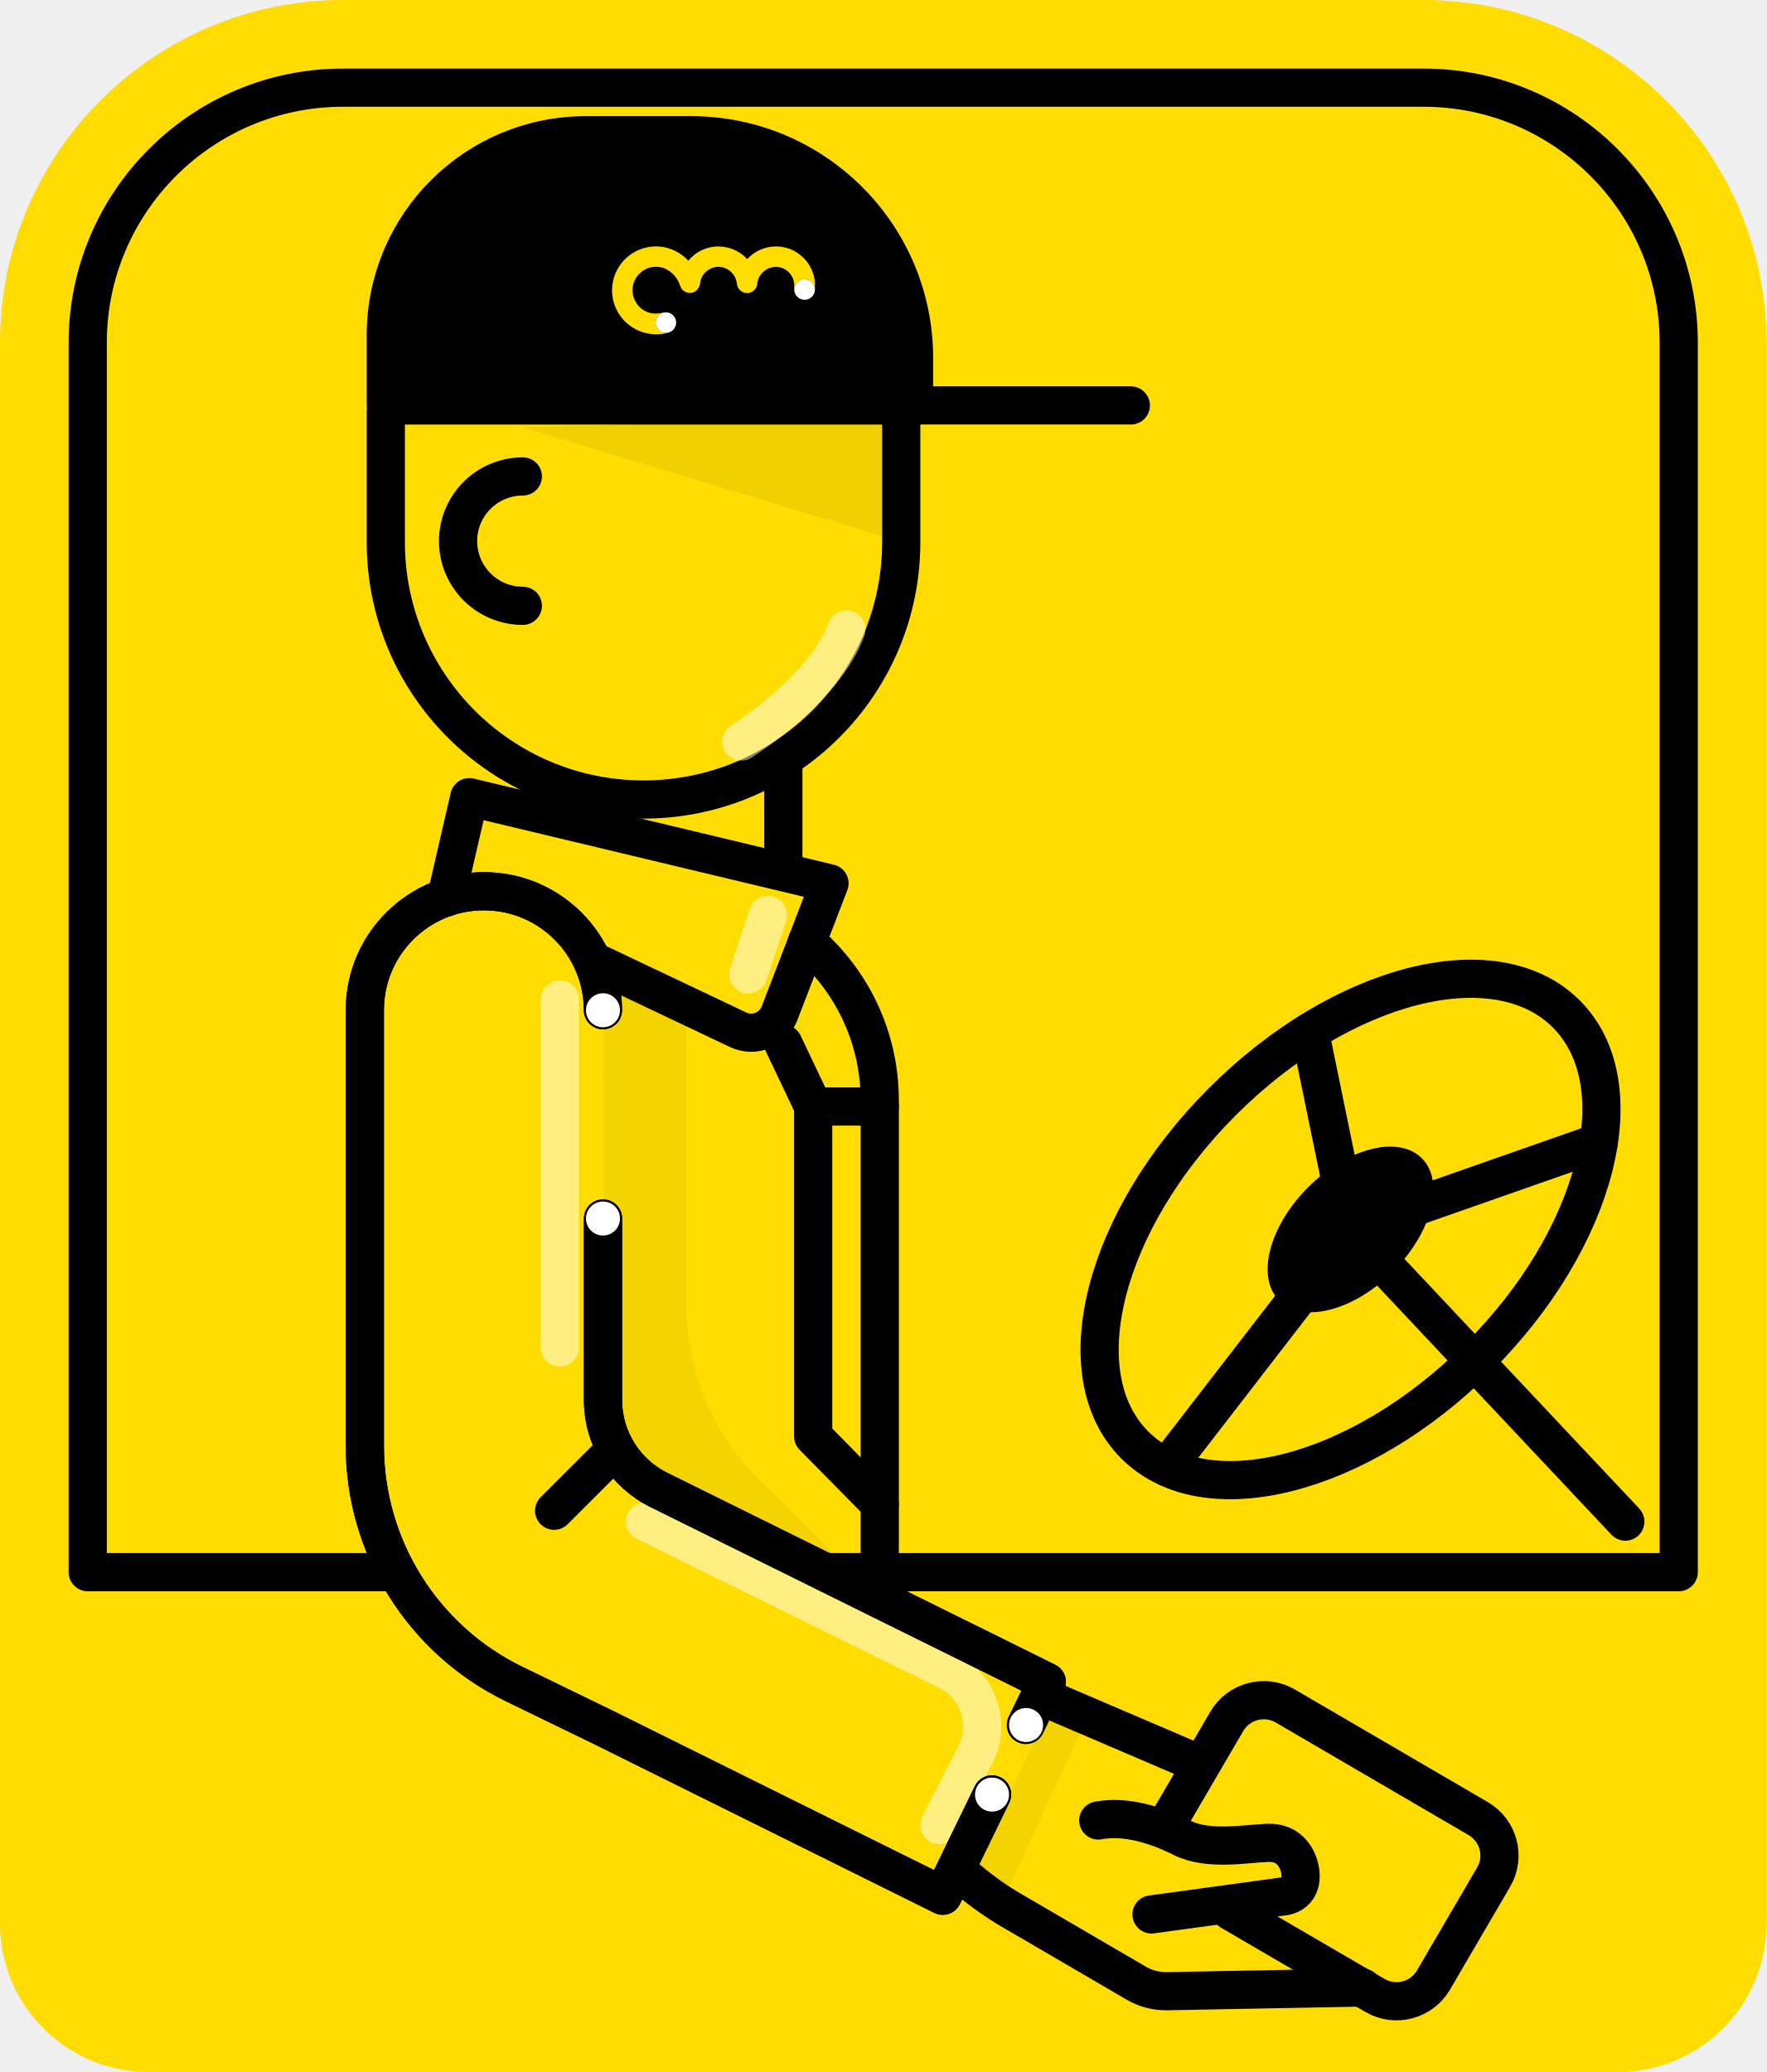
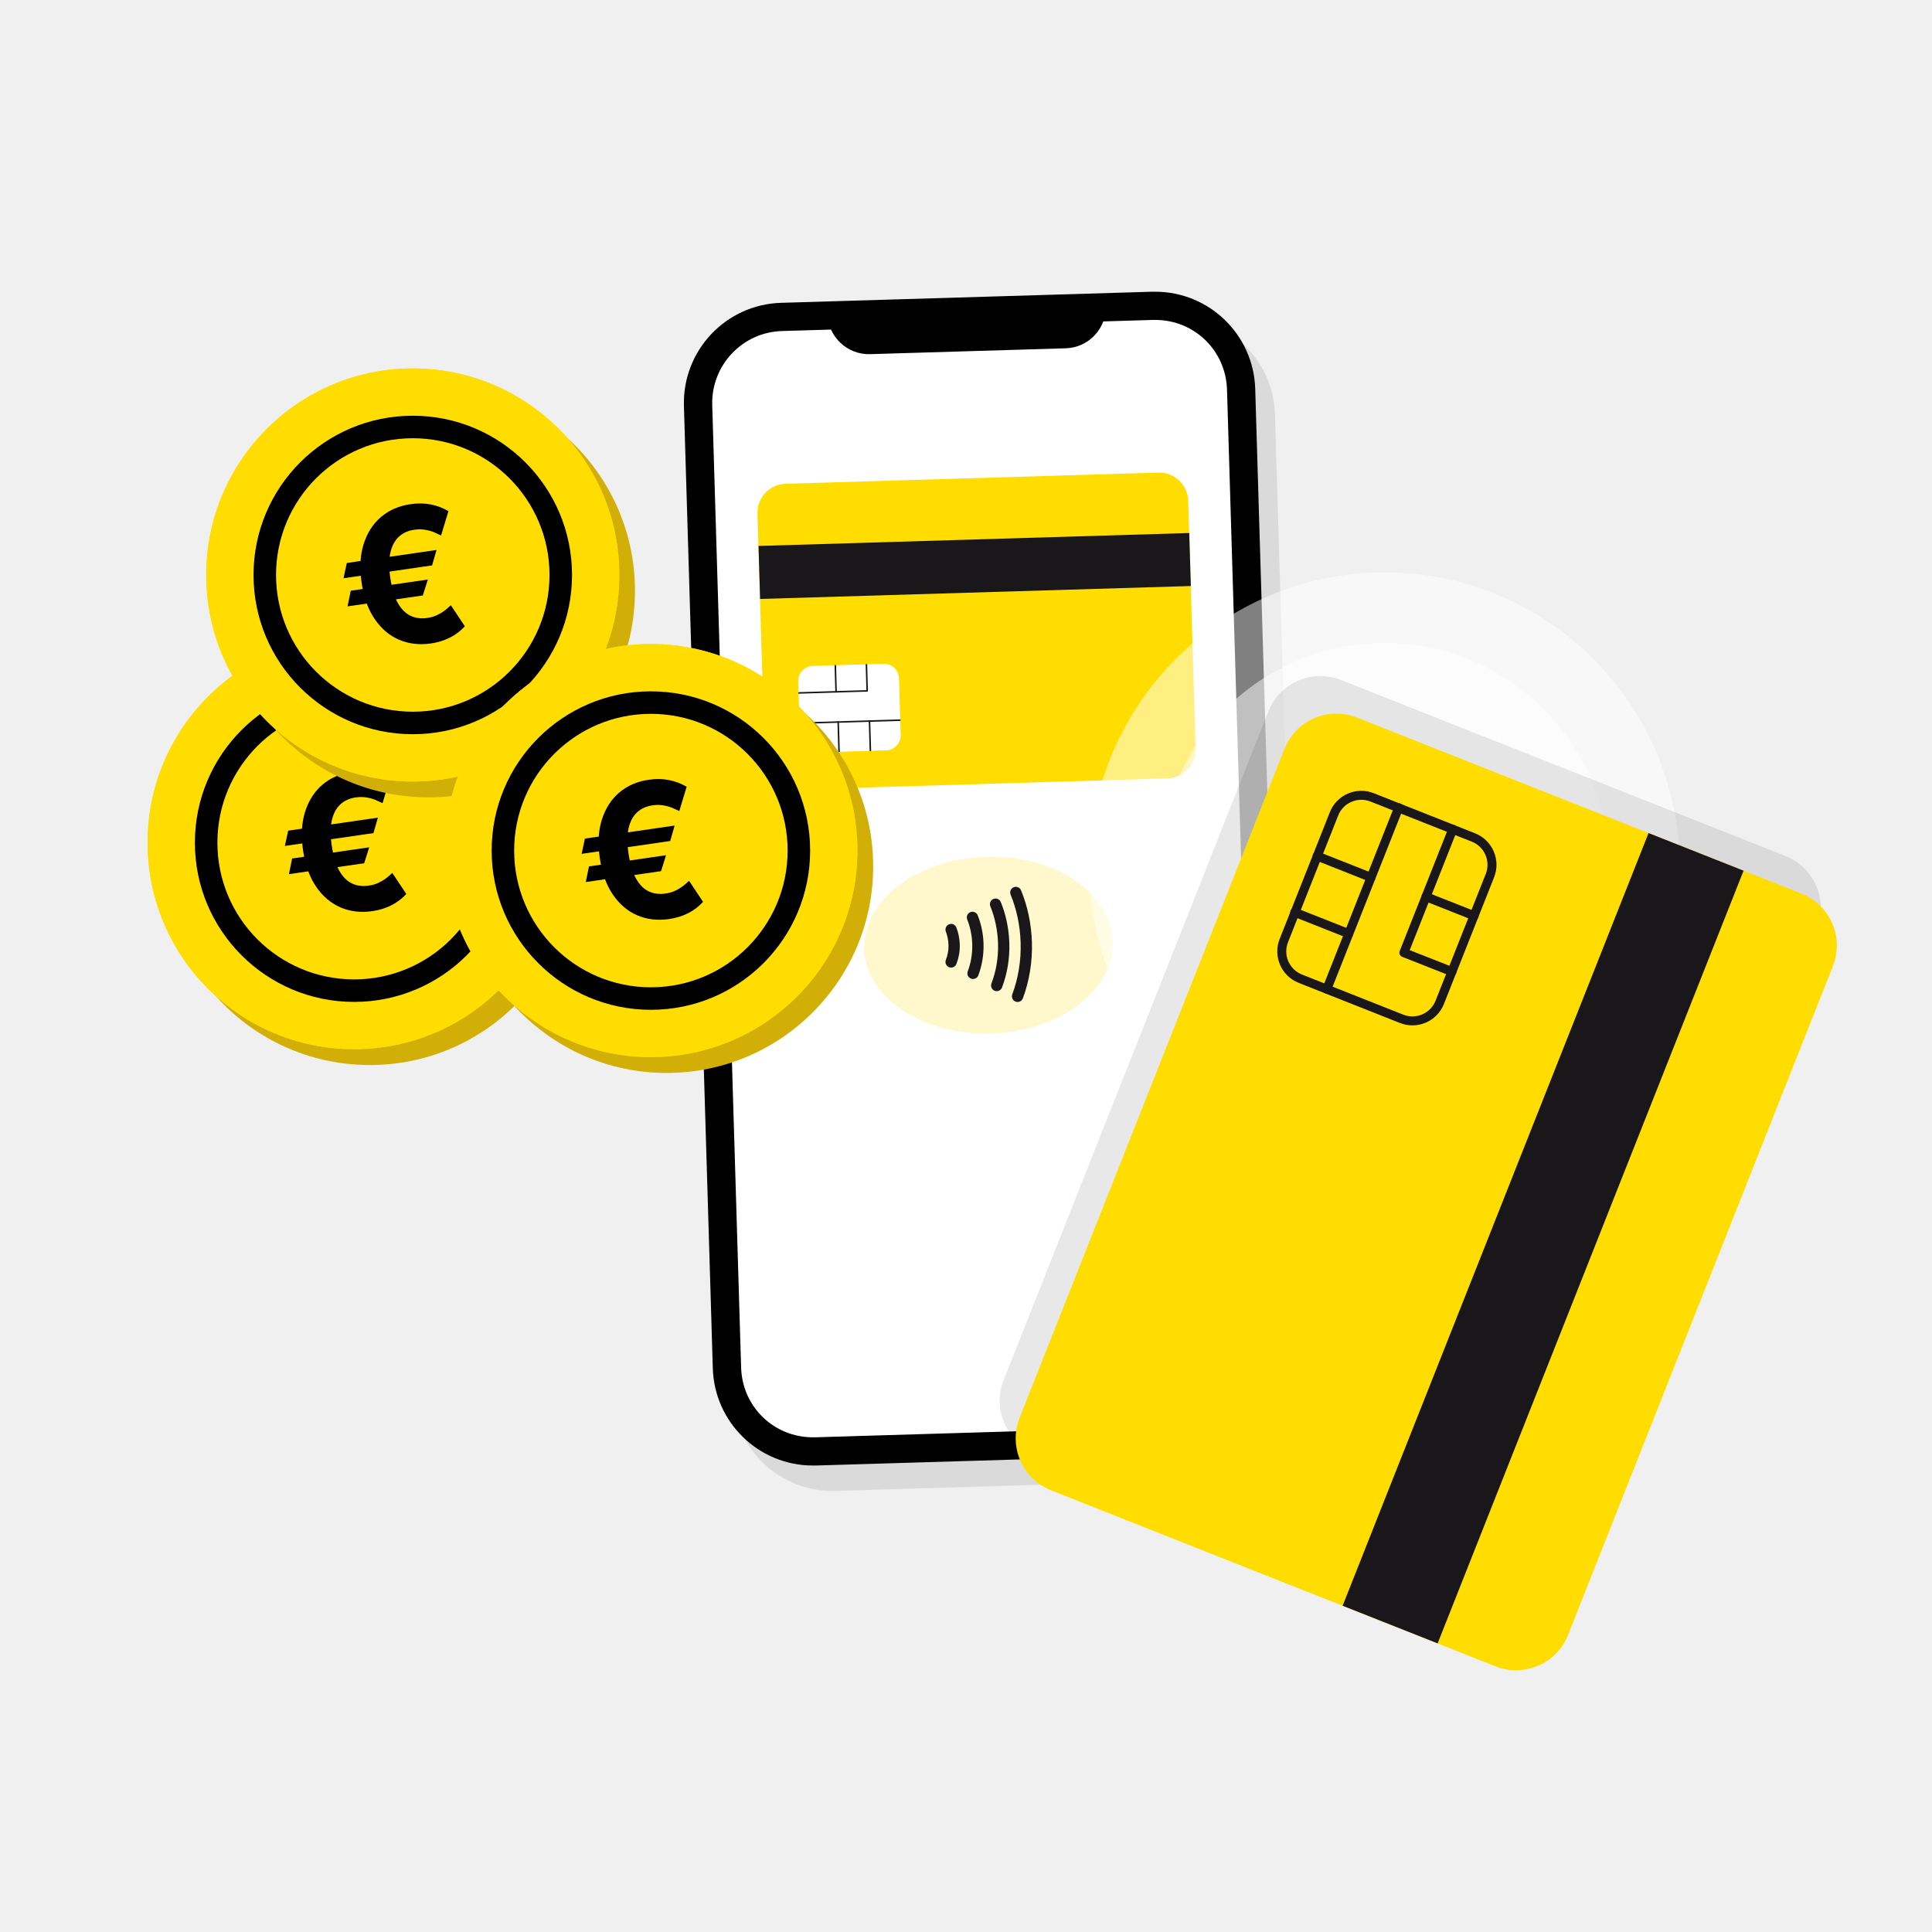
- <svg xmlns="http://www.w3.org/2000/svg" width="185" height="217" viewBox="0 0 185 217" fill="none">
-   <g clip-path="url(#clip0_700_11885)">
-     <path d="M35.912 0H149.088C168.904 0 185 16.082 185 35.881V201.46C185 210.033 178.027 217 169.446 217H15.554C6.973 217 0 210.042 0 201.46V35.881C0 16.082 16.096 0 35.912 0Z" fill="#FFDD00" />
-     <path d="M175.813 164.653V35.881C175.813 21.158 163.824 9.18 149.088 9.18H35.912C21.176 9.18 9.187 21.158 9.187 35.881V164.653H175.813Z" stroke="black" stroke-width="4" stroke-linecap="round" stroke-linejoin="round" />
-     <path opacity="0.05" d="M71.861 156.851C67.047 156.851 63.152 152.949 63.152 148.149V101.125L71.861 105.265V136.547C71.861 143.495 74.636 150.15 79.578 155.042L92.137 167.489L71.861 156.86V156.851Z" fill="black" />
-     <path opacity="0.05" d="M103.823 196.807L111.109 181.02" stroke="black" stroke-width="4" stroke-linecap="round" stroke-linejoin="round" />
-     <path d="M63.152 127.617V146.635C63.152 150.656 65.449 154.318 69.059 156.071L105.128 173.915C107.626 175.145 108.655 178.165 107.434 180.662L103.897 187.941L100.966 193.962C99.735 196.496 96.675 197.533 94.158 196.285L63.152 180.901L53.855 176.385C44.291 171.74 38.209 162.047 38.209 151.418V141.091V105.807C38.209 98.923 43.795 93.352 50.676 93.352C57.566 93.352 63.143 98.932 63.143 105.807" fill="#FFDD00" />
-     <path opacity="0.5" d="M67.525 159.355L99.22 174.969C102.482 176.575 103.805 180.55 102.142 183.781L98.375 191.142" stroke="white" stroke-width="4" stroke-linecap="round" stroke-linejoin="round" />
-     <path d="M154.848 142.156C167.326 129.689 171.439 113.585 164.034 106.186C156.628 98.787 140.51 102.896 128.031 115.364C115.553 127.831 111.441 143.935 118.846 151.334C126.251 158.733 142.37 154.624 154.848 142.156Z" stroke="black" stroke-width="4" stroke-miterlimit="10" stroke-linecap="round" />
-     <path d="M145.87 133.185C149.992 129.066 151.351 123.745 148.904 121.3C146.457 118.856 141.131 120.213 137.009 124.331C132.887 128.45 131.528 133.771 133.975 136.216C136.422 138.66 141.748 137.303 145.87 133.185Z" fill="black" />
-     <path d="M167.434 119.639L141.435 128.753L137.181 108.055" stroke="black" stroke-width="4" stroke-miterlimit="10" stroke-linecap="round" />
-     <path d="M141.435 128.754L170.218 159.357" stroke="black" stroke-width="4" stroke-miterlimit="10" stroke-linecap="round" />
-     <path d="M122.207 153.656L141.435 128.754" stroke="black" stroke-width="4" stroke-miterlimit="10" stroke-linecap="round" />
-     <path d="M92.137 167.479V115.251C92.137 108.605 89.179 102.657 84.502 98.637" stroke="black" stroke-width="4" stroke-linecap="round" stroke-linejoin="round" />
-     <path d="M103.897 187.929L98.733 198.54L63.152 180.889L53.855 176.373C44.291 171.728 38.209 162.035 38.209 151.406V141.08V105.796C38.209 98.912 43.795 93.34 50.676 93.34C57.566 93.34 63.143 98.921 63.143 105.796" stroke="black" stroke-width="4" stroke-linecap="round" stroke-linejoin="round" />
-     <path d="M63.152 127.613V146.632C63.152 150.652 65.449 154.315 69.059 156.068L109.629 176.142" stroke="black" stroke-width="4" stroke-linecap="round" stroke-linejoin="round" />
-     <path d="M40.405 43.16V56.763C40.405 71.661 52.495 83.731 67.396 83.731C82.307 83.731 94.388 71.652 94.388 56.763V43.16" stroke="black" stroke-width="4" stroke-miterlimit="10" stroke-linecap="round" />
-     <path d="M82.04 90.064V79.609" stroke="black" stroke-width="4" stroke-linecap="round" stroke-linejoin="round" />
-     <path d="M46.726 93.994L49.151 83.484L86.873 92.507L81.646 106.111C80.984 107.845 78.981 108.644 77.3 107.845L62.004 100.585" stroke="black" stroke-width="4" stroke-linecap="round" stroke-linejoin="round" />
-     <path d="M103.897 187.929L98.733 198.54L63.152 180.889L53.855 176.373C44.291 171.728 38.209 162.035 38.209 151.406V141.08V105.796C38.209 98.912 43.795 93.34 50.676 93.34C57.566 93.34 63.143 98.921 63.143 105.796" stroke="black" stroke-width="4" stroke-linecap="round" stroke-linejoin="round" />
-     <path d="M63.152 127.613V146.632C63.152 150.652 65.449 154.315 69.059 156.068L109.629 176.142L107.434 180.659" stroke="black" stroke-width="4" stroke-linecap="round" stroke-linejoin="round" />
-     <path d="M64.493 151.766L58.035 158.218" stroke="black" stroke-width="4" stroke-linecap="round" stroke-linejoin="round" />
-     <path d="M54.755 63.447C51.016 63.447 47.975 60.417 47.975 56.672C47.975 52.928 51.007 49.898 54.755 49.898" stroke="black" stroke-width="4" stroke-linecap="round" stroke-linejoin="round" />
-     <path d="M58.035 42.463H95.729V37.506C95.729 24.619 85.274 14.164 72.367 14.164H61.351C49.785 14.164 40.405 23.536 40.405 35.092V42.463H58.035Z" fill="black" stroke="black" stroke-width="4" stroke-linecap="round" stroke-linejoin="round" />
-     <path d="M95.73 42.461H118.431" stroke="black" stroke-width="4" stroke-linecap="round" stroke-linejoin="round" />
-     <path d="M85.32 29.353C85.256 28.867 85.1 28.39 84.861 27.949C84.392 27.095 83.621 26.416 82.702 26.067C82.243 25.893 81.756 25.81 81.269 25.81C80.13 25.81 79.027 26.297 78.255 27.132C76.978 25.737 74.847 25.406 73.212 26.352C72.78 26.6 72.403 26.921 72.091 27.306C71.31 26.453 70.226 25.92 69.078 25.82C68.058 25.737 67.038 26.003 66.184 26.554C65.366 27.086 64.732 27.885 64.392 28.794C64.034 29.739 64.006 30.804 64.309 31.777C64.603 32.704 65.192 33.53 65.972 34.108C66.781 34.705 67.782 35.026 68.793 35.008C69.142 35.008 69.5 34.962 69.849 34.879C69.95 34.852 70.051 34.824 70.143 34.778C70.015 34.824 69.886 34.852 69.739 34.852C69.142 34.852 68.664 34.374 68.664 33.778C68.664 33.245 69.05 32.805 69.564 32.722C69.427 32.74 69.298 32.777 69.151 32.795C68.618 32.897 68.058 32.832 67.58 32.584C66.68 32.116 66.147 31.125 66.257 30.124C66.367 29.133 67.102 28.279 68.067 28.022C68.6 27.876 69.169 27.922 69.675 28.142C70.217 28.38 70.667 28.83 70.961 29.326C71.034 29.454 71.099 29.583 71.154 29.721C71.209 29.858 71.237 29.996 71.31 30.124C71.448 30.381 71.696 30.574 71.981 30.648C72.541 30.794 73.092 30.464 73.267 29.922C73.313 29.776 73.322 29.62 73.35 29.473C73.405 29.206 73.515 28.95 73.68 28.738C74.002 28.307 74.489 28.022 75.022 27.958C76.041 27.839 76.997 28.573 77.153 29.592C77.19 29.858 77.236 30.097 77.419 30.308C77.612 30.538 77.888 30.675 78.182 30.694C78.485 30.712 78.779 30.593 79 30.381C79.202 30.189 79.284 29.941 79.312 29.666C79.431 28.637 80.396 27.866 81.425 27.958C82.445 28.041 83.216 28.95 83.18 29.968C83.18 30.088 83.171 30.198 83.18 30.308C83.18 29.711 83.667 29.234 84.264 29.234C84.861 29.234 85.348 29.721 85.348 30.317C85.348 30.271 85.348 30.225 85.348 30.189C85.357 29.904 85.348 29.629 85.32 29.344V29.353Z" fill="#FFDD00" />
-     <path d="M85.348 30.317C85.348 30.914 84.861 31.401 84.264 31.401C83.667 31.401 83.18 30.914 83.18 30.317C83.18 29.721 83.667 29.234 84.264 29.234C84.861 29.234 85.348 29.721 85.348 30.317Z" fill="white" />
-     <path d="M70.814 33.785C70.814 34.382 70.336 34.859 69.739 34.859C69.142 34.859 68.664 34.382 68.664 33.785C68.664 33.188 69.142 32.711 69.739 32.711C70.336 32.711 70.814 33.188 70.814 33.785Z" fill="white" />
-     <path d="M142.684 208.15L122.215 208.536C121.095 208.554 119.983 208.27 119.009 207.701L108.582 201.615L105.963 200.091C104.365 199.155 102.858 198.09 101.453 196.906" stroke="black" stroke-width="4" stroke-miterlimit="10" stroke-linecap="round" />
-     <path d="M128.895 200.167L143.998 208.979C146.13 210.227 148.877 209.502 150.126 207.373L156.428 196.588C157.678 194.458 156.952 191.714 154.821 190.465L134.609 178.67C132.478 177.422 129.731 178.147 128.481 180.277L122.05 191.282" stroke="black" stroke-width="4" stroke-miterlimit="10" stroke-linecap="round" />
-     <path d="M120.599 200.497L134.296 198.625C134.296 198.625 136.529 198.561 136.171 195.963C136.005 194.779 135.142 192.925 132.817 192.998C130.493 193.072 126.561 193.852 123.823 192.484C121.085 191.116 117.907 190.116 115.022 190.658" stroke="black" stroke-width="4" stroke-miterlimit="10" stroke-linecap="round" />
-     <path d="M125.614 184.737L109.638 177.898" stroke="black" stroke-width="4" stroke-miterlimit="10" stroke-linecap="round" />
-     <path d="M82.04 109.312L85.164 115.885H92.137" stroke="black" stroke-width="4" stroke-linecap="round" stroke-linejoin="round" />
-     <path d="M92.137 157.509L85.164 150.432V115.883" stroke="black" stroke-width="4" stroke-linecap="round" stroke-linejoin="round" />
-     <path opacity="0.06" d="M54.755 44.764L94.397 56.752V43.699L54.755 44.764Z" fill="black" />
-     <path d="M63.152 107.585C64.136 107.585 64.934 106.788 64.934 105.804C64.934 104.821 64.136 104.023 63.152 104.023C62.168 104.023 61.37 104.821 61.37 105.804C61.37 106.788 62.168 107.585 63.152 107.585Z" fill="white" />
-     <path d="M63.152 129.397C64.136 129.397 64.934 128.6 64.934 127.617C64.934 126.633 64.136 125.836 63.152 125.836C62.168 125.836 61.37 126.633 61.37 127.617C61.37 128.6 62.168 129.397 63.152 129.397Z" fill="white" />
-     <path d="M103.897 189.729C104.881 189.729 105.679 188.932 105.679 187.949C105.679 186.965 104.881 186.168 103.897 186.168C102.912 186.168 102.114 186.965 102.114 187.949C102.114 188.932 102.912 189.729 103.897 189.729Z" fill="white" />
-     <path d="M107.461 182.44C108.445 182.44 109.243 181.643 109.243 180.66C109.243 179.676 108.445 178.879 107.461 178.879C106.477 178.879 105.679 179.676 105.679 180.66C105.679 181.643 106.477 182.44 107.461 182.44Z" fill="white" />
-     <path opacity="0.5" d="M58.632 104.668V141.127" stroke="white" stroke-width="4" stroke-linecap="round" stroke-linejoin="round" />
-     <path opacity="0.5" d="M80.414 95.82L78.366 102.044" stroke="white" stroke-width="4" stroke-linecap="round" stroke-linejoin="round" />
-     <path opacity="0.5" d="M77.64 77.662C77.64 77.662 86.386 72.191 88.646 65.922" stroke="white" stroke-width="4" stroke-linecap="round" stroke-linejoin="round" />
+ <svg xmlns="http://www.w3.org/2000/svg" width="200" height="200" viewBox="0 0 200 200" fill="none">
+   <path opacity="0.1" d="M121.317 32.84L82.885 33.994C77.165 34.166 72.668 38.941 72.84 44.66L75.832 144.295C76.004 150.014 80.779 154.511 86.499 154.339L124.931 153.185C130.65 153.014 135.147 148.238 134.976 142.519L131.984 42.884C131.812 37.165 127.036 32.668 121.317 32.84Z" fill="#1A171B" />
+   <path d="M84.139 150.248C79.299 150.248 75.389 146.458 75.249 141.608L72.259 41.968C72.109 37.058 75.979 32.948 80.889 32.798L119.309 31.648H119.579C124.419 31.648 128.329 35.438 128.469 40.278L131.459 139.918C131.529 142.298 130.669 144.558 129.039 146.288C127.409 148.018 125.199 149.008 122.829 149.078L84.409 150.228H84.139V150.248Z" fill="white" />
+   <path d="M119.59 33.119C123.64 33.119 126.9 36.289 127.02 40.339L130.01 139.979C130.13 144.079 126.9 147.519 122.8 147.639L84.38 148.789C84.3 148.789 84.23 148.789 84.15 148.789C80.1 148.789 76.84 145.619 76.72 141.569L73.73 41.929C73.61 37.829 76.84 34.389 80.94 34.269L119.36 33.119C119.44 33.119 119.51 33.119 119.59 33.119ZM119.59 30.199C119.48 30.199 119.38 30.199 119.27 30.199L80.85 31.349C75.13 31.519 70.63 36.299 70.8 42.019L73.79 141.659C73.96 147.269 78.56 151.709 84.14 151.709C84.25 151.709 84.35 151.709 84.46 151.709L122.88 150.559C128.6 150.389 133.1 145.609 132.93 139.889L129.94 40.249C129.77 34.639 125.17 30.199 119.59 30.199Z" fill="black" />
+   <path d="M85.648 31.623L114.455 30.758L114.481 31.647C114.552 34.006 112.691 35.983 110.332 36.054L90.071 36.662C87.712 36.733 85.735 34.872 85.664 32.513L85.638 31.623L85.648 31.623Z" fill="black" />
+   <path d="M119.913 48.923L81.32 50.082C79.664 50.132 78.362 51.514 78.411 53.17L79.182 78.829C79.232 80.485 80.614 81.787 82.27 81.738L120.863 80.579C122.519 80.529 123.821 79.146 123.772 77.49L123.001 51.831C122.952 50.175 121.569 48.873 119.913 48.923Z" fill="#FFDD00" />
+   <path d="M123.111 55.177L78.522 56.516L78.686 62.003L123.276 60.664L123.111 55.177Z" fill="#1A171B" />
+   <mask id="mask0_6511_14652" style="mask-type:luminance" maskUnits="userSpaceOnUse" x="82" y="68" width="12" height="10">
+     <path d="M91.455 68.7L84.149 68.919C83.276 68.946 82.591 69.674 82.617 70.546L82.792 76.383C82.818 77.256 83.546 77.942 84.419 77.915L91.725 77.696C92.598 77.67 93.284 76.941 93.257 76.069L93.082 70.232C93.056 69.36 92.328 68.674 91.455 68.7Z" fill="white" />
+   </mask>
+   <g mask="url(#mask0_6511_14652)">
+     <path d="M91.455 68.7L84.149 68.919C83.276 68.946 82.591 69.674 82.617 70.546L82.792 76.383C82.818 77.256 83.546 77.942 84.419 77.915L91.725 77.696C92.598 77.67 93.284 76.941 93.257 76.069L93.082 70.232C93.056 69.36 92.328 68.674 91.455 68.7Z" fill="white" />
+     <path d="M89.68 68.389L89.77 71.519L82.46 71.739" stroke="#1A171B" stroke-width="0.16" stroke-linecap="round" stroke-linejoin="round" />
+     <path d="M86.46 68.488L86.55 71.618" stroke="#1A171B" stroke-width="0.16" stroke-linecap="round" stroke-linejoin="round" />
+     <path d="M82.56 74.869L93.54 74.539" stroke="#1A171B" stroke-width="0.16" stroke-linecap="round" stroke-linejoin="round" />
+     <path d="M90.12 78.349L90.01 74.639" stroke="#1A171B" stroke-width="0.16" stroke-linecap="round" stroke-linejoin="round" />
+     <path d="M86.769 74.738L86.879 78.568" stroke="#1A171B" stroke-width="0.16" stroke-linecap="round" stroke-linejoin="round" />
  </g>
-   <defs>
-     <clipPath id="clip0_700_11885">
-       <rect width="185" height="217" fill="white" />
-     </clipPath>
-   </defs>
+   <path opacity="0.2" d="M102.606 106.991C109.716 106.778 115.357 102.51 115.206 97.459C115.054 92.407 109.167 88.486 102.057 88.699C94.947 88.913 89.306 93.181 89.457 98.232C89.609 103.283 95.496 107.205 102.606 106.991Z" fill="#FFDD00" />
+   <path d="M98.46 96.228C98.64 96.698 98.75 97.219 98.77 97.769C98.79 98.418 98.68 99.028 98.46 99.579" stroke="#1A171B" stroke-width="1.17" stroke-linecap="round" stroke-linejoin="round" />
+   <path d="M100.67 94.969C101 95.799 101.2 96.729 101.23 97.699C101.26 98.789 101.08 99.829 100.73 100.759" stroke="#1A171B" stroke-width="1.17" stroke-linecap="round" stroke-linejoin="round" />
+   <path d="M103.06 93.6C103.56 94.82 103.85 96.18 103.9 97.62C103.95 99.19 103.69 100.68 103.18 102.02" stroke="#1A171B" stroke-width="1.17" stroke-linecap="round" stroke-linejoin="round" />
+   <path d="M105.16 92.389C105.8 93.959 106.18 95.699 106.24 97.549C106.3 99.539 105.97 101.439 105.34 103.139" stroke="#1A171B" stroke-width="1.17" stroke-linecap="round" stroke-linejoin="round" />
+   <path d="M38.29 110.252C50.098 110.252 59.67 100.68 59.67 88.872C59.67 77.064 50.098 67.492 38.29 67.492C26.482 67.492 16.91 77.064 16.91 88.872C16.91 100.68 26.482 110.252 38.29 110.252Z" fill="#D1AF07" />
+   <path d="M36.66 108.612C48.468 108.612 58.04 99.039 58.04 87.232C58.04 75.424 48.468 65.852 36.66 65.852C24.852 65.852 15.28 75.424 15.28 87.232C15.28 99.039 24.852 108.612 36.66 108.612Z" fill="#FFDD00" />
+   <path d="M36.66 108.612C48.468 108.612 58.04 99.039 58.04 87.232C58.04 75.424 48.468 65.852 36.66 65.852C24.852 65.852 15.28 75.424 15.28 87.232C15.28 99.039 24.852 108.612 36.66 108.612Z" fill="#FFDD00" />
+   <path d="M36.66 102.552C45.121 102.552 51.98 95.693 51.98 87.232C51.98 78.771 45.121 71.912 36.66 71.912C28.199 71.912 21.34 78.771 21.34 87.232C21.34 95.693 28.199 102.552 36.66 102.552Z" stroke="black" stroke-width="2.33" stroke-miterlimit="10" />
+   <path d="M39.12 84.642L38.66 86.242L29.49 87.572L29.83 85.992L39.13 84.642H39.12ZM38.22 87.712L37.7 89.362L29.91 90.492L30.24 88.872L38.23 87.712H38.22ZM40.36 80.632L39.6 83.142C39.4 83.042 39.16 82.932 38.88 82.812C38.6 82.692 38.29 82.612 37.94 82.552C37.59 82.492 37.22 82.492 36.82 82.552C36.18 82.642 35.65 82.882 35.23 83.272C34.81 83.662 34.51 84.212 34.35 84.922C34.19 85.632 34.19 86.522 34.35 87.582C34.51 88.642 34.76 89.502 35.12 90.132C35.48 90.762 35.91 91.202 36.43 91.452C36.95 91.702 37.52 91.772 38.16 91.682C38.56 91.622 38.92 91.522 39.23 91.362C39.54 91.212 39.81 91.042 40.04 90.862C40.27 90.682 40.46 90.512 40.61 90.362L42.06 92.542C41.62 93.022 41.1 93.422 40.5 93.722C39.9 94.022 39.24 94.222 38.54 94.322C37.34 94.492 36.24 94.362 35.24 93.932C34.24 93.492 33.4 92.782 32.72 91.782C32.04 90.782 31.59 89.532 31.37 88.012C31.15 86.492 31.22 85.162 31.59 84.012C31.96 82.862 32.56 81.922 33.39 81.222C34.23 80.512 35.25 80.072 36.44 79.902C37.18 79.792 37.87 79.802 38.53 79.932C39.19 80.062 39.8 80.292 40.37 80.632H40.36Z" fill="black" />
+   <path d="M44.351 82.541C56.159 82.541 65.731 72.969 65.731 61.161C65.731 49.353 56.159 39.781 44.351 39.781C32.543 39.781 22.971 49.353 22.971 61.161C22.971 72.969 32.543 82.541 44.351 82.541Z" fill="#D1AF07" />
+   <path d="M42.731 80.901C54.538 80.901 64.111 71.329 64.111 59.521C64.111 47.713 54.538 38.141 42.731 38.141C30.923 38.141 21.351 47.713 21.351 59.521C21.351 71.329 30.923 80.901 42.731 80.901Z" fill="#FFDD00" />
+   <path d="M42.731 80.901C54.538 80.901 64.111 71.329 64.111 59.521C64.111 47.713 54.538 38.141 42.731 38.141C30.923 38.141 21.351 47.713 21.351 59.521C21.351 71.329 30.923 80.901 42.731 80.901Z" fill="#FFDD00" />
+   <path d="M42.73 74.841C51.191 74.841 58.05 67.982 58.05 59.521C58.05 51.06 51.191 44.201 42.73 44.201C34.269 44.201 27.41 51.06 27.41 59.521C27.41 67.982 34.269 74.841 42.73 74.841Z" stroke="black" stroke-width="2.33" stroke-miterlimit="10" />
+   <path d="M45.191 56.931L44.73 58.531L35.56 59.861L35.901 58.281L45.2 56.931H45.191ZM44.291 59.991L43.77 61.641L35.98 62.771L36.31 61.151L44.3 59.991H44.291ZM46.42 52.921L45.66 55.431C45.461 55.331 45.221 55.221 44.941 55.101C44.66 54.981 44.35 54.901 44.001 54.841C43.651 54.781 43.281 54.781 42.88 54.841C42.24 54.931 41.711 55.171 41.291 55.561C40.87 55.951 40.571 56.501 40.41 57.211C40.251 57.921 40.251 58.811 40.41 59.871C40.571 60.931 40.821 61.791 41.181 62.421C41.541 63.051 41.971 63.491 42.49 63.741C43.011 63.991 43.581 64.061 44.221 63.971C44.62 63.911 44.98 63.811 45.291 63.651C45.6 63.501 45.87 63.331 46.1 63.151C46.331 62.971 46.52 62.801 46.67 62.651L48.12 64.831C47.681 65.311 47.16 65.711 46.56 66.011C45.961 66.311 45.3 66.511 44.6 66.611C43.401 66.781 42.3 66.651 41.3 66.221C40.3 65.791 39.461 65.071 38.781 64.071C38.1 63.071 37.651 61.821 37.431 60.301C37.211 58.781 37.281 57.451 37.651 56.301C38.02 55.151 38.62 54.211 39.45 53.511C40.291 52.801 41.31 52.361 42.501 52.191C43.24 52.081 43.931 52.091 44.59 52.221C45.251 52.351 45.861 52.581 46.431 52.921H46.42Z" fill="black" />
+   <path d="M69.01 111.071C80.818 111.071 90.39 101.498 90.39 89.691C90.39 77.883 80.818 68.311 69.01 68.311C57.202 68.311 47.63 77.883 47.63 89.691C47.63 101.498 57.202 111.071 69.01 111.071Z" fill="#D1AF07" />
+   <path d="M67.38 109.43C79.188 109.43 88.76 99.858 88.76 88.05C88.76 76.242 79.188 66.67 67.38 66.67C55.572 66.67 46 76.242 46 88.05C46 99.858 55.572 109.43 67.38 109.43Z" fill="#FFDD00" />
+   <path d="M67.38 109.43C79.188 109.43 88.76 99.858 88.76 88.05C88.76 76.242 79.188 66.67 67.38 66.67C55.572 66.67 46 76.242 46 88.05C46 99.858 55.572 109.43 67.38 109.43Z" fill="#FFDD00" />
+   <path d="M67.38 103.37C75.841 103.37 82.7 96.511 82.7 88.05C82.7 79.59 75.841 72.731 67.38 72.731C58.919 72.731 52.06 79.59 52.06 88.05C52.06 96.511 58.919 103.37 67.38 103.37Z" stroke="black" stroke-width="2.33" stroke-miterlimit="10" />
+   <path d="M69.84 85.46L69.38 87.06L60.21 88.39L60.55 86.81L69.85 85.46H69.84ZM68.95 88.53L68.43 90.18L60.64 91.31L60.97 89.69L68.96 88.53H68.95ZM71.08 81.45L70.32 83.96C70.12 83.86 69.88 83.75 69.6 83.63C69.32 83.51 69.01 83.43 68.66 83.37C68.31 83.31 67.94 83.31 67.54 83.37C66.9 83.46 66.37 83.7 65.95 84.09C65.53 84.48 65.23 85.03 65.07 85.74C64.91 86.45 64.91 87.34 65.07 88.4C65.23 89.46 65.48 90.32 65.84 90.95C66.2 91.58 66.63 92.02 67.15 92.27C67.67 92.52 68.24 92.59 68.88 92.5C69.28 92.44 69.64 92.34 69.95 92.18C70.26 92.03 70.53 91.86 70.76 91.68C70.99 91.5 71.18 91.33 71.33 91.18L72.78 93.36C72.34 93.84 71.82 94.24 71.22 94.54C70.62 94.84 69.96 95.04 69.26 95.14C68.06 95.31 66.96 95.18 65.96 94.75C64.96 94.32 64.12 93.6 63.44 92.6C62.76 91.6 62.31 90.35 62.09 88.83C61.87 87.31 61.94 85.98 62.31 84.83C62.68 83.68 63.28 82.74 64.11 82.04C64.95 81.33 65.97 80.89 67.16 80.72C67.9 80.61 68.59 80.62 69.25 80.75C69.91 80.88 70.52 81.11 71.09 81.45H71.08Z" fill="black" />
+   <path opacity="0.5" d="M143.33 120.35C160.203 120.35 173.88 106.672 173.88 89.8C173.88 72.928 160.203 59.25 143.33 59.25C126.458 59.25 112.78 72.928 112.78 89.8C112.78 106.672 126.458 120.35 143.33 120.35Z" fill="white" />
+   <path opacity="0.5" d="M143.33 113.051C156.171 113.051 166.58 102.641 166.58 89.801C166.58 76.96 156.171 66.551 143.33 66.551C130.489 66.551 120.08 76.96 120.08 89.801C120.08 102.641 130.489 113.051 143.33 113.051Z" fill="white" />
+   <path opacity="0.1" d="M138.81 70.389C138.07 70.099 137.3 69.969 136.55 69.979C134.3 70.029 132.19 71.409 131.31 73.629L115.92 112.499L103.89 142.879C102.72 145.849 104.17 149.199 107.13 150.379L153.16 168.609C156.13 169.779 159.48 168.329 160.66 165.369L188.08 96.119C188.37 95.379 188.5 94.609 188.49 93.859C188.47 93.109 188.31 92.379 188.01 91.699C187.72 91.019 187.29 90.399 186.76 89.869C186.22 89.339 185.58 88.909 184.84 88.619L138.81 70.389Z" fill="#1A171B" />
+   <path d="M140.47 74.28C139.73 73.99 138.96 73.86 138.21 73.87C135.96 73.92 133.85 75.3 132.97 77.52L117.58 116.39L105.55 146.77C104.38 149.74 105.83 153.09 108.79 154.27L154.82 172.5C157.79 173.67 161.14 172.22 162.32 169.26L189.74 100.01C190.03 99.27 190.16 98.5 190.15 97.75C190.13 97 189.97 96.27 189.67 95.59C189.38 94.91 188.95 94.29 188.42 93.76C187.88 93.23 187.24 92.8 186.5 92.51L140.47 74.28Z" fill="#FFDD00" />
+   <path d="M148.824 170.121L180.494 90.133L170.657 86.238L138.987 166.227L148.824 170.121Z" fill="#1A171B" />
+   <path d="M150.309 100.58L145.329 98.62L150.389 85.84" stroke="#1A171B" stroke-width="0.93" stroke-linecap="round" stroke-linejoin="round" />
+   <path d="M152.599 94.798L147.619 92.828" stroke="#1A171B" stroke-width="0.93" stroke-linecap="round" stroke-linejoin="round" />
+   <path d="M144.79 83.609L137.35 102.399" stroke="#1A171B" stroke-width="0.93" stroke-linecap="round" stroke-linejoin="round" />
+   <path d="M134.029 94.439L139.619 96.65" stroke="#1A171B" stroke-width="0.93" stroke-linecap="round" stroke-linejoin="round" />
+   <path d="M141.93 90.829L136.35 88.619" stroke="#1A171B" stroke-width="0.93" stroke-linecap="round" stroke-linejoin="round" />
+   <path d="M149.043 103.76L154.237 90.641C154.855 89.08 154.091 87.313 152.53 86.695L142.042 82.543C140.481 81.925 138.714 82.689 138.096 84.25L132.902 97.37C132.284 98.93 133.049 100.697 134.61 101.315L145.097 105.468C146.659 106.086 148.425 105.321 149.043 103.76Z" stroke="#1A171B" stroke-width="0.93" stroke-linecap="round" stroke-linejoin="round" />
</svg>
